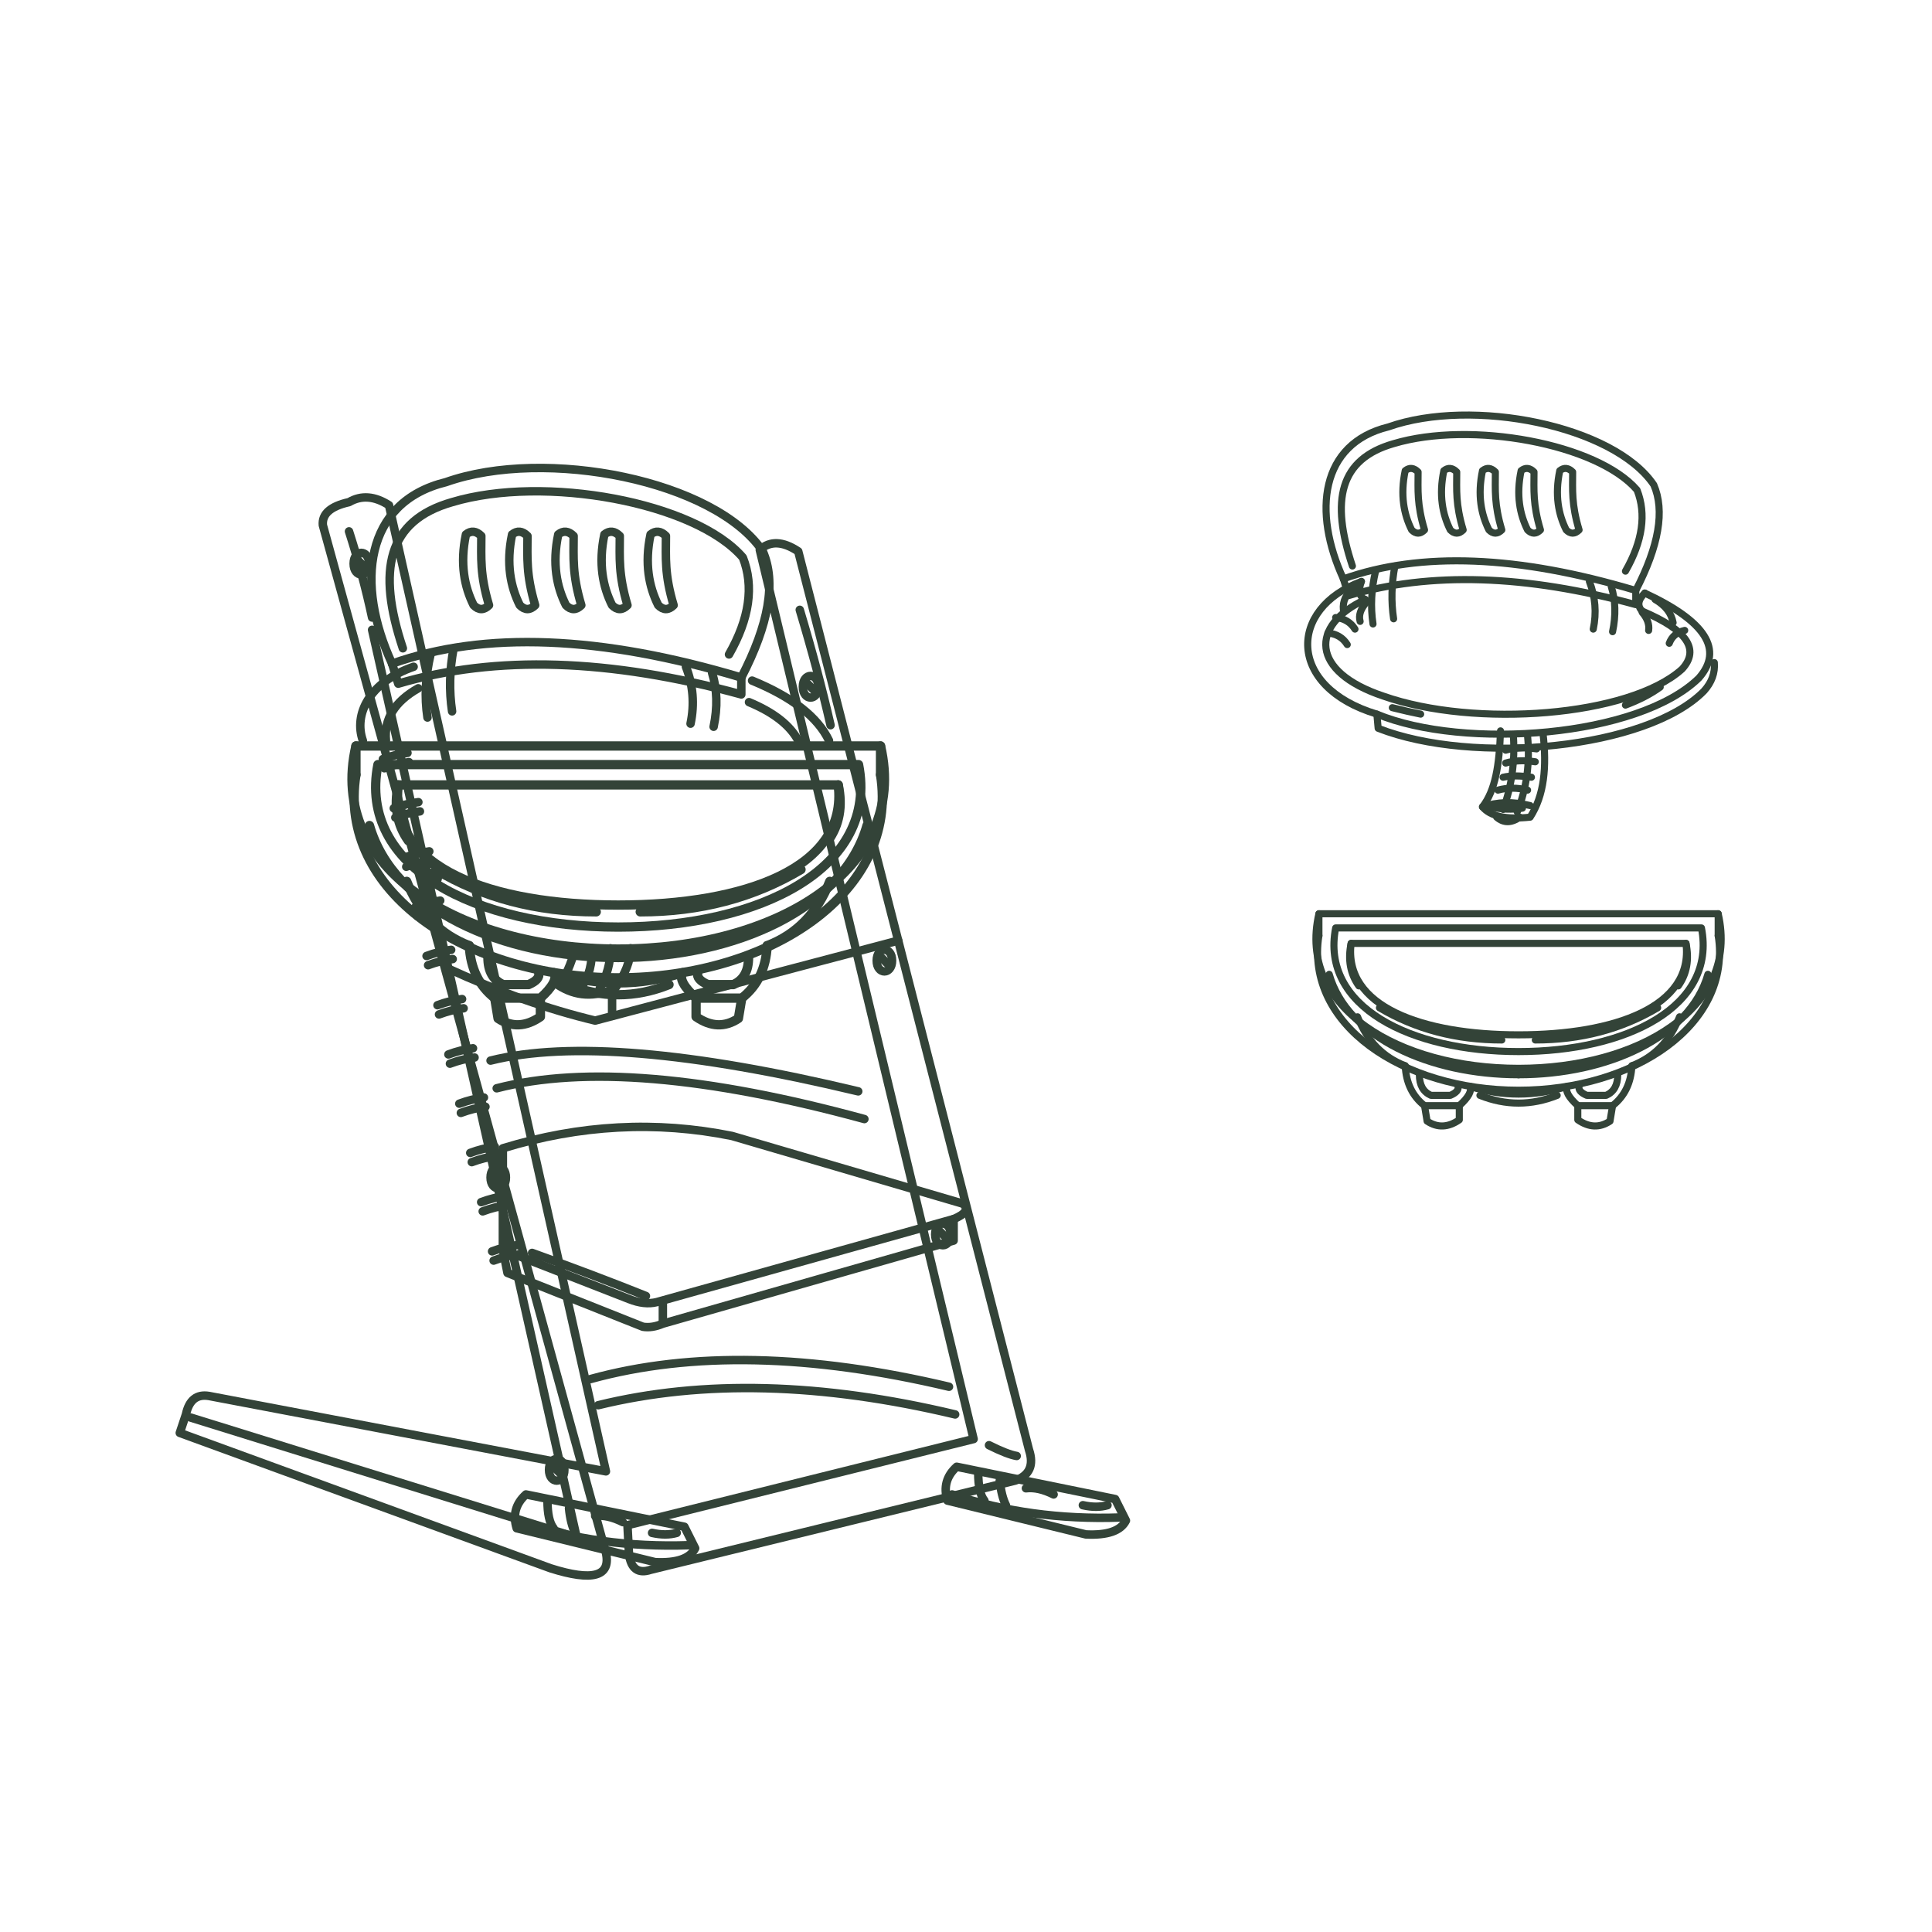
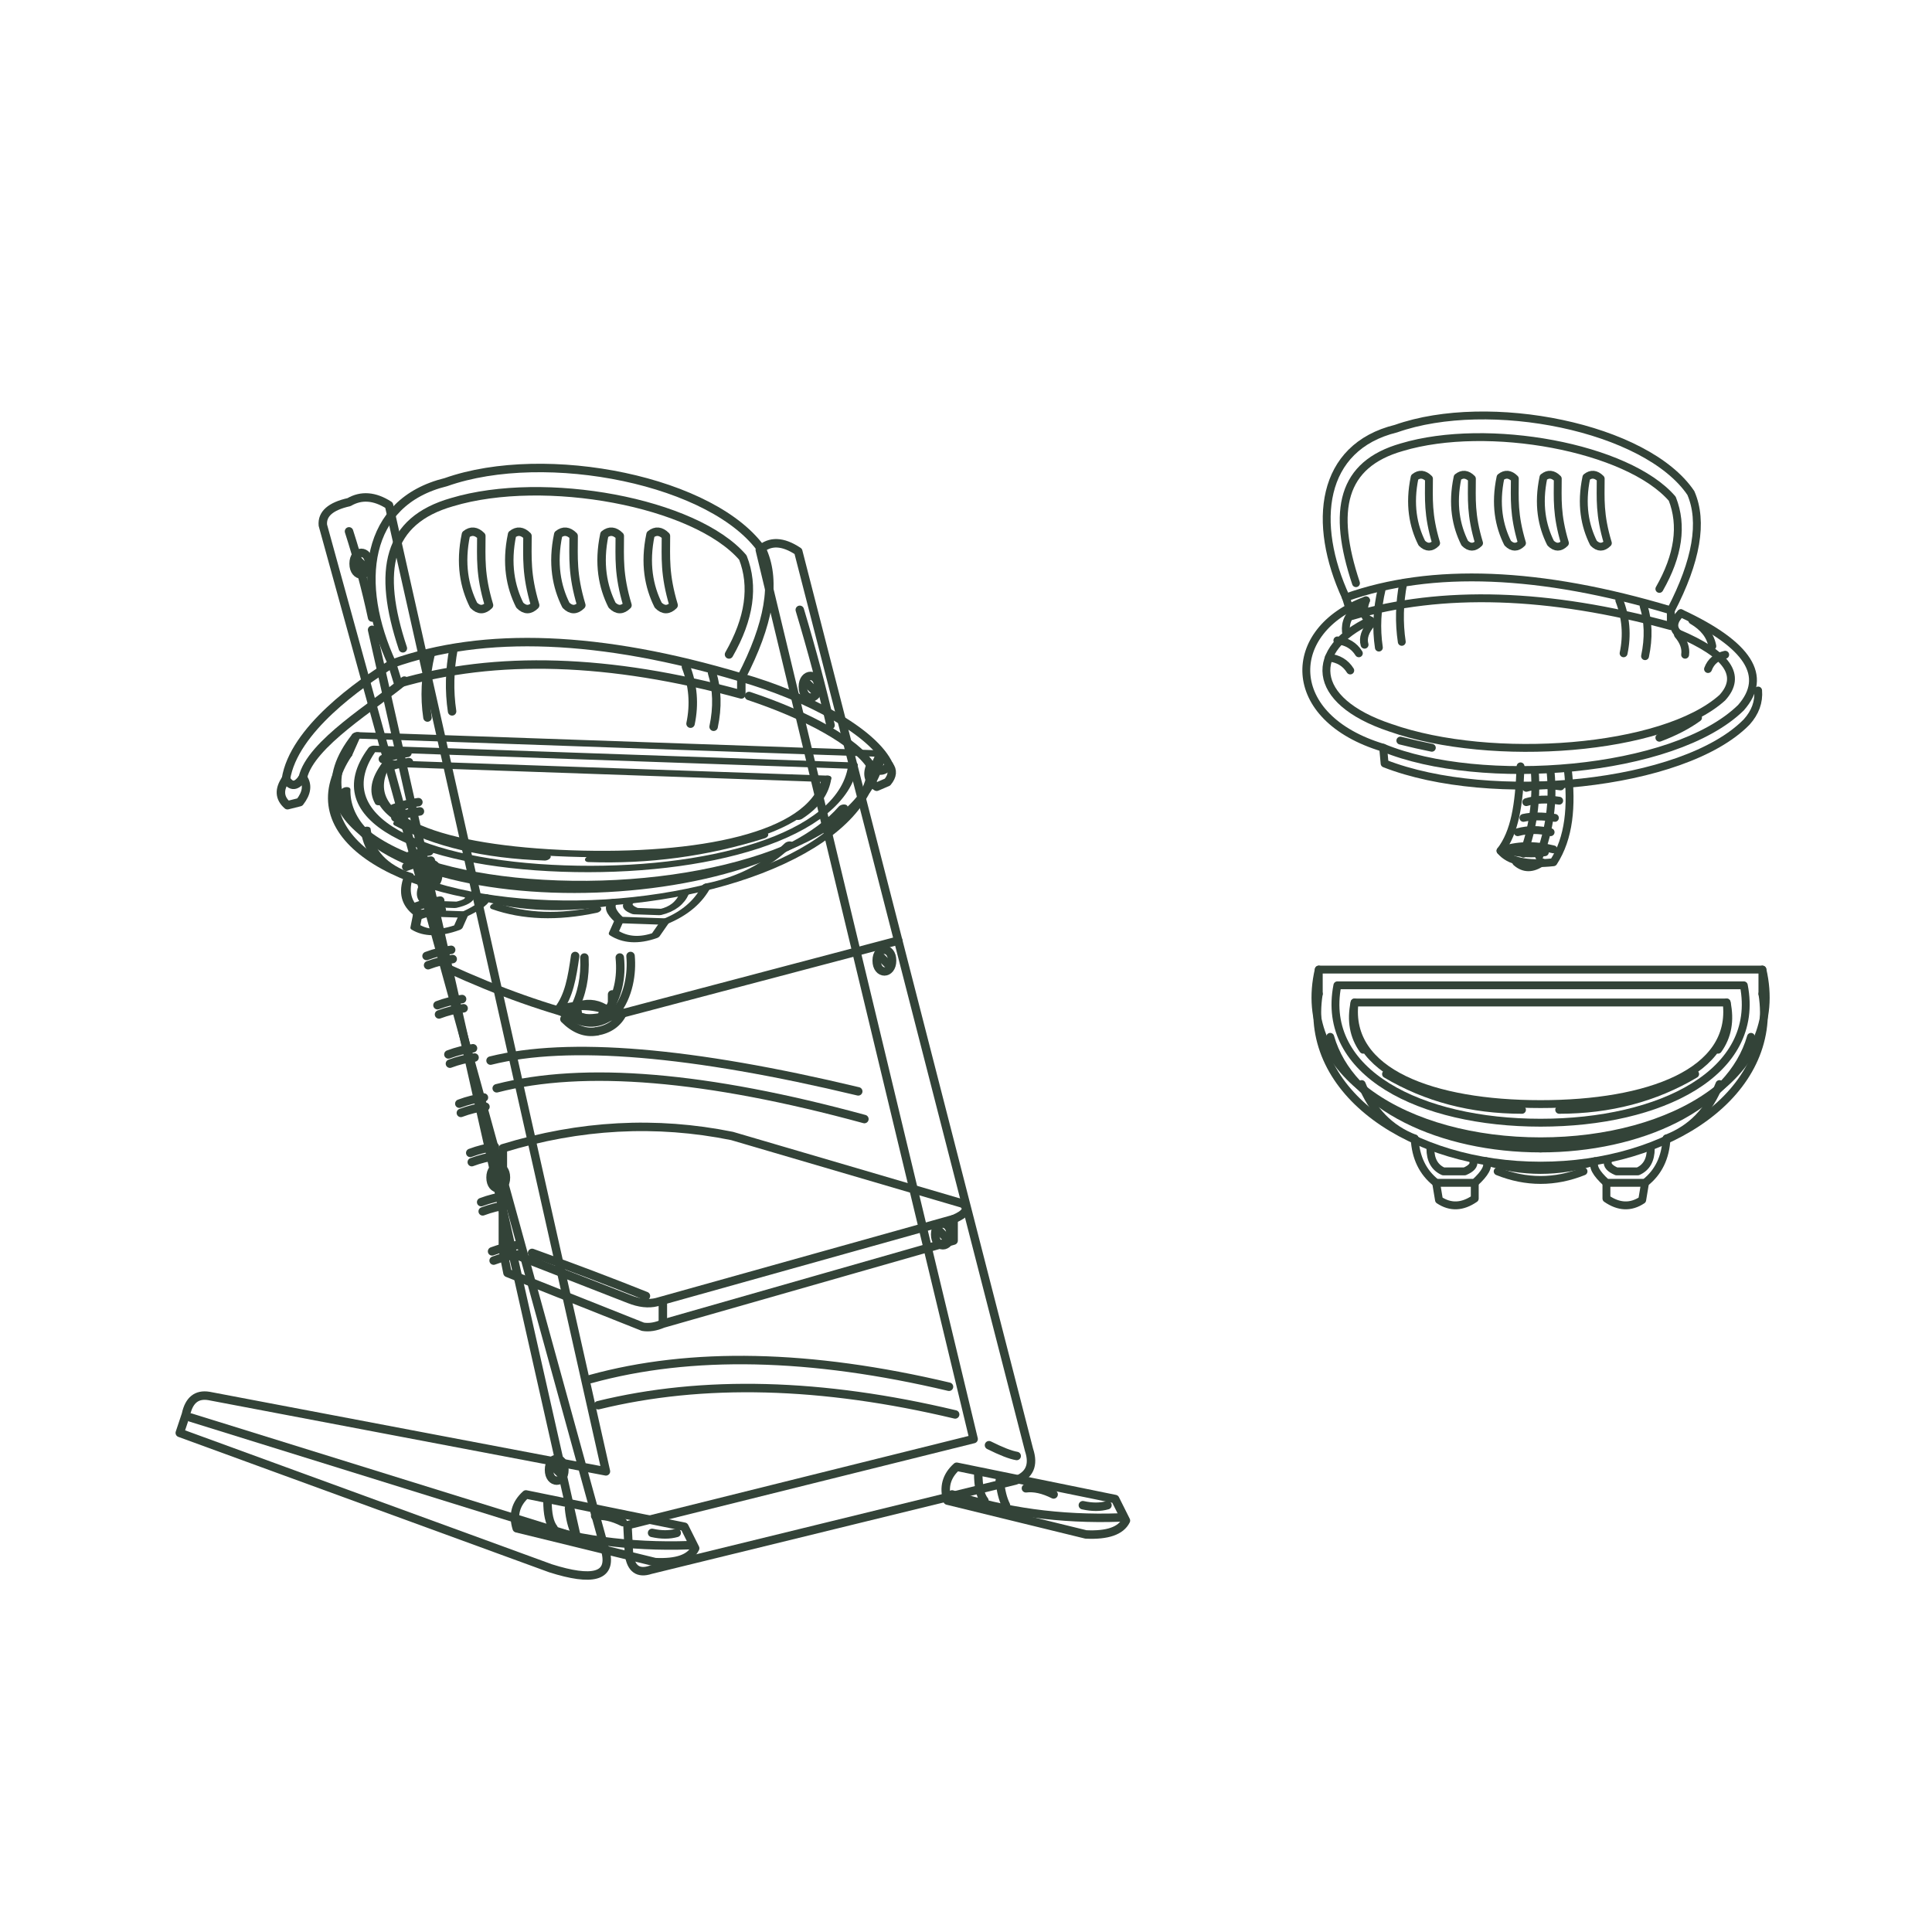
<svg xmlns="http://www.w3.org/2000/svg" width="1080" height="1080" viewBox="0 0 1080 1080" role="img" aria-label="트립트랩+베이비세트+트레이(이유식세트)">
  <g fill="none" stroke="#334338" stroke-width="5.5" stroke-linecap="round" stroke-linejoin="round">
    <g transform="translate(-50 70) scale(.86)">
      <g id="chair">
        <path d="M 552,276 Q 562,267 577,277 L 727,861 Q 732,876 718,881 L 481,939 Q 469,943 467,929 L 466,910 L 691,854 L 552,276 Z" />
        <path d="M 578,315 Q 590,355 598,390" />
        <path d="M 701,858 Q 713,864 719,865" />
        <path d="M 285,245 Q 297,238 311,247 L 452,875 L 194,826 Q 182,824 179,838 L 175,850 L 416,938 Q 457,951 452,928 L 268,260 Q 267,249 285,245 Z" />
        <path d="M 285,264 Q 294,292 300,320" />
        <path d="M 300,328 L 433,918 L 182,840" />
        <path d="M 349,548 Q 399,571 445,582 L 642,530" />
        <path d="M 456,565 L 456,579" />
        <path d="M 385,665 Q 460,642 534,657 L 684,701 Q 690,706 678,711 L 485,765 Q 477,767 467,763 L 385,731 Z" />
        <path d="M 385,731 L 388,746 L 476,781 Q 482,782 489,779 L 678,725 L 678,711" />
        <path d="M 404,733 Q 443,747 478,761" />
        <path d="M 489,765 L 489,778" />
        <path d="M 442,815 Q 540,788 675,820" />
        <path d="M 447,832 Q 549,807 679,838" />
        <path d="M 377,608 Q 453,589 616,628" />
        <path d="M 381,626 Q 466,604 620,646" />
        <path d="M 288,285 C 288,275.62 298,275.62 298,285 C 298,294.38 288,294.38 288,285 Z" />
        <path d="M 291,283 Q 293,285 295,287" />
        <path d="M 333,487 C 333,477.62 343,477.62 343,487 C 343,496.38 333,496.38 333,487 Z" />
        <path d="M 336,485 Q 338,487 340,489" />
        <path d="M 377,684 C 377,674.62 387,674.62 387,684 C 387,693.38 377,693.38 377,684 Z" />
        <path d="M 380,682 Q 382,684 384,686" />
        <path d="M 415,874 C 415,864.62 425,864.62 425,874 C 425,883.38 415,883.38 415,874 Z" />
        <path d="M 418,872 Q 420,874 422,876" />
        <path d="M 580,365 C 580,355.62 590,355.62 590,365 C 590,374.38 580,374.38 580,365 Z" />
        <path d="M 583,363 Q 585,365 587,367" />
        <path d="M 628,543 C 628,533.62 638,533.62 638,543 C 638,552.38 628,552.38 628,543 Z" />
        <path d="M 631,541 Q 633,543 635,545" />
        <path d="M 666,721 C 666,711.62 676,711.62 676,721 C 676,730.38 666,730.38 666,721 Z" />
        <path d="M 669,719 Q 671,721 673,723" />
        <path d="M 307.0,412 Q 315.0,409 323.0,408" />
        <path d="M 308.0,418 Q 316.0,415 324.0,414" />
        <path d="M 314.1,444 Q 322.1,441 330.1,440" />
        <path d="M 315.1,450 Q 323.1,447 331.1,446" />
        <path d="M 321.2,476 Q 329.2,473 337.2,472" />
        <path d="M 322.2,482 Q 330.2,479 338.2,478" />
        <path d="M 328.3,508 Q 336.3,505 344.3,504" />
        <path d="M 329.3,514 Q 337.3,511 345.3,510" />
        <path d="M 335.4,540 Q 343.4,537 351.4,536" />
        <path d="M 336.4,546 Q 344.4,543 352.4,542" />
        <path d="M 342.5,572 Q 350.5,569 358.5,568" />
        <path d="M 343.5,578 Q 351.5,575 359.5,574" />
        <path d="M 349.6,604 Q 357.6,601 365.6,600" />
        <path d="M 350.6,610 Q 358.6,607 366.6,606" />
        <path d="M 356.7,636 Q 364.7,633 372.7,632" />
        <path d="M 357.7,642 Q 365.7,639 373.7,638" />
        <path d="M 363.8,668 Q 371.8,665 379.8,664" />
        <path d="M 364.8,674 Q 372.8,671 380.8,670" />
        <path d="M 370.9,700 Q 378.9,697 386.9,696" />
        <path d="M 371.9,706 Q 379.9,703 387.9,702" />
        <path d="M 378.0,732 Q 386.0,729 394.0,728" />
        <path d="M 379.0,738 Q 387.0,735 395.0,734" />
      </g>
      <g id="baby-set">
        <g transform="translate(295 220)">
          <g id="backrest">
            <path d="M 18,130 C -6,78 0,25 53,12 C 118,-11 228,11 259,57 Q 272,87 245,139" />
            <path d="M 18,130 Q 108,98 245,139" />
            <path d="M 25,120 C 8,69 15,37 57,25 C 117,7 215,25 246,61 Q 257,89 237,124" />
            <path d="M 18,130 L 22,143 Q 117,115 245,150 L 245,139" />
            <path d="M 43,124 Q 38,145 41,165" />
            <path d="M 58,120 Q 54,141 57,161" />
            <path d="M 209,132 Q 216,150 212,169" />
            <path d="M 226,136 Q 231,152 227,171" />
            <path d="M 66,46 C 62,65 65,80 71,92 Q 76,97 81,92 C 75,72 76,61 76,47 Q 71,42 66,46 Z" />
            <path d="M 96,46 C 92,65 95,80 101,92 Q 106,97 111,92 C 105,72 106,61 106,47 Q 101,42 96,46 Z" />
            <path d="M 126,46 C 122,65 125,80 131,92 Q 136,97 141,92 C 135,72 136,61 136,47 Q 131,42 126,46 Z" />
            <path d="M 156,46 C 152,65 155,80 161,92 Q 166,97 171,92 C 165,72 166,61 166,47 Q 161,42 156,46 Z" />
            <path d="M 186,46 C 182,65 185,80 191,92 Q 196,97 201,92 C 195,72 196,61 196,47 Q 191,42 186,46 Z" />
          </g>
          <g id="rail">
-             <path d="M 32,132 C 3,142 -7,163 -1,180" />
-             <path d="M 35,146 Q 12,159 14,180" />
-             <path d="M 252,141 Q 291,157 302,180" />
-             <path d="M 250,155 Q 274,165 282,180" />
+             <path d="M 18,130 C -3,143 -46,173 -51,205" />
+             <path d="M 26,141 C 7,157 -35,182 -40,204" />
+             <path d="M 245,139 C 287,151 331,174 341,196" />
+             <path d="M 250,151 C 289,164 319,181 329,196" />
+             <path d="M -51,205 Q -46,213 -40,204" />
+             <path d="M 329,196 Q 336,203 341,196" />
+             <path d="M -51,205 Q -58,215 -50,222 L -42,220 Q -35,211 -40,204" />
+             <path d="M 329,196 Q 325,205 333,210 L 340,207 Q 345,201 341,196" />
          </g>
          <g id="crotch-guard">
-             <path d="M 137,315 Q 133,331 126,339 Q 143,350 163,341 Q 173,327 173,315" />
-             <path d="M 148,315 Q 148,330 142,339" />
-             <path d="M 160,315 Q 160,329 153,341" />
-             <path d="M 132,339 Q 146,333 163,339" />
+             <path d="M 137,320 C 135,334 133,346 126,355 Q 143,365 163,357 C 172,346 174,331 173,320" />
+             <path d="M 143,321 Q 144,340 136,355" />
+             <path d="M 166,321 Q 168,341 158,356" />
+             <path d="M 126,355 Q 144,349 163,357" />
+             <path d="M 132,358 Q 147,368 160,359" />
+             <path d="M 138,353 Q 147,349 156,354 L 154,360 Q 146,363 139,359 Z" />
+             <path d="M 130,361 Q 140,371 151,369" />
+             <path d="M 151,369 Q 163,367 168,357" />
          </g>
        </g>
        <g id="glider">
          <path d="M 400,890 Q 390,899 394,912 L 484,934 Q 505,935 510,925 L 503,911 Z" />
          <path d="M 397,908 Q 448,925 506,923" />
          <path d="M 414,894 Q 414,907 418,912" />
          <path d="M 428,899 Q 429,909 432,915" />
          <path d="M 445,904 Q 453,903 463,908" />
          <path d="M 482,915 Q 491,917 498,915" />
          <path d="M 680,872 Q 670,881 674,894 L 764,916 Q 785,917 790,907 L 783,893 Z" />
          <path d="M 677,890 Q 728,907 786,905" />
          <path d="M 694,876 Q 694,889 698,894" />
          <path d="M 708,881 Q 709,891 712,897" />
          <path d="M 725,886 Q 733,885 743,890" />
          <path d="M 762,897 Q 771,899 778,897" />
        </g>
      </g>
-       <g id="tray" transform="translate(284 365) scale(1.1)">
+       <g id="tray" transform="matrix(1.0993 0.0384 -0.3356 0.7537 296 370)">
        <path d="M 5,35 L 315,35 C 332,108 253,155 160,155 C 67,155 -12,108 5,35 Z" />
        <path d="M 18,46 L 302,46 C 314,107 244,142 160,142 C 76,142 6,107 18,46 Z" />
        <path d="M 30,58 L 290,58 C 296,107 235,129 160,129 C 85,129 24,107 30,58 Z" />
        <path d="M 5,35 L 5,52" />
        <path d="M 315,35 L 315,52" />
        <path d="M 5,52 C -6,121 70,172 160,172 C 250,172 326,121 315,52" />
        <path d="M 13,82 C 27,131 91,160 160,160" />
        <path d="M 160,160 C 229,160 293,131 307,82" />
        <path d="M 30,58 Q 26,77 36,91" />
        <path d="M 290,58 Q 294,77 284,91" />
        <path d="M 52,108 Q 94,133 147,133" />
        <path d="M 173,133 Q 226,133 268,108" />
        <path d="M 72,153 Q 73,173 87,184 L 114,184 Q 125,174 122,169" />
        <path d="M 83,160 Q 83,172 92,176 L 107,176 Q 114,173 113,169" />
        <path d="M 198,169 Q 195,174 206,184 L 233,184 Q 247,173 248,153" />
        <path d="M 207,169 Q 206,173 213,176 L 228,176 Q 237,172 237,160" />
        <path d="M 87,184 L 89,196 Q 101,204 114,195 L 114,184" />
        <path d="M 206,184 L 206,195 Q 219,204 231,196 L 233,184" />
        <path d="M 35,115 Q 46,143 72,153" />
        <path d="M 248,153 Q 274,143 285,115" />
        <path d="M 122,169 Q 160,181 198,169" />
        <path d="M 130,176 Q 160,188 190,176" />
      </g>
    </g>
-     <g transform="translate(738 230) scale(.72)">
+     <g transform="translate(738 230) scale(.8)">
      <g id="baby-set-detail">
        <g id="separate-baby-set">
          <g id="detail-backrest">
            <path d="M 18,130 C -6,78 0,25 53,12 C 118,-11 228,11 259,57 Q 272,87 245,139" />
            <path d="M 18,130 Q 108,98 245,139" />
            <path d="M 25,120 C 8,69 15,37 57,25 C 117,7 215,25 246,61 Q 257,89 237,124" />
            <path d="M 18,130 L 22,143 Q 117,115 245,150 L 245,139" />
            <path d="M 43,124 Q 38,145 41,165" />
            <path d="M 58,120 Q 54,141 57,161" />
            <path d="M 209,132 Q 216,150 212,169" />
            <path d="M 226,136 Q 231,152 227,171" />
            <path d="M 66,46 C 62,65 65,80 71,92 Q 76,97 81,92 C 75,72 76,61 76,47 Q 71,42 66,46 Z" />
            <path d="M 96,46 C 92,65 95,80 101,92 Q 106,97 111,92 C 105,72 106,61 106,47 Q 101,42 96,46 Z" />
            <path d="M 126,46 C 122,65 125,80 131,92 Q 136,97 141,92 C 135,72 136,61 136,47 Q 131,42 126,46 Z" />
            <path d="M 156,46 C 152,65 155,80 161,92 Q 166,97 171,92 C 165,72 166,61 166,47 Q 161,42 156,46 Z" />
            <path d="M 186,46 C 182,65 185,80 191,92 Q 196,97 201,92 C 195,72 196,61 196,47 Q 191,42 186,46 Z" />
          </g>
          <g id="detail-rail">
            <path d="M 32,132 C -25,153 -26,214 44,235 C 112,263 247,253 294,207 Q 323,174 252,141" />
            <path d="M 35,146 C -8,166 -8,202 49,221 C 120,246 240,237 281,200 Q 302,177 250,155" />
            <path d="M 44,235 L 45,246 C 119,275 254,262 298,217 Q 307,207 306,195" />
            <path d="M 32,132 Q 28,143 35,146" />
            <path d="M 252,141 Q 244,149 250,155" />
            <path d="M 12,160 Q 22,161 27,169" />
            <path d="M 6,172 Q 16,173 21,181" />
            <path d="M 283,170 Q 274,172 271,180" />
            <path d="M 56,230 Q 68,233 78,235" />
            <path d="M 237,228 Q 253,222 264,214" />
            <path d="M 26,137 Q 17,144 18,154" />
            <path d="M 260,146 Q 272,153 274,164" />
          </g>
          <g id="detail-crotch-guard">
            <path d="M 140,248 C 139,275 136,294 126,307 Q 135,318 163,315 C 174,298 176,276 173,250" />
            <path d="M 150,252 Q 152,282 142,309" />
            <path d="M 161,252 Q 164,283 153,311" />
            <path d="M 126,307 Q 143,301 163,306" />
            <path d="M 137,315 Q 145,322 155,315" />
            <path d="M 36,148 Q 29,156 31,163" />
            <path d="M 250,156 Q 256,163 255,170" />
            <path d="M 132,307 Q 145,310 157,308" />
            <path d="M 138,294 Q 149,291 161,294" />
            <path d="M 142,284 Q 151,282 164,284" />
            <path d="M 144,273 Q 154,270 167,272" />
            <path d="M 144,263 Q 154,260 168,262" />
          </g>
        </g>
      </g>
      <g id="tray-detail" transform="translate(-6 355)">
        <path d="M 5,35 L 315,35 C 332,108 253,155 160,155 C 67,155 -12,108 5,35 Z" />
        <path d="M 18,46 L 302,46 C 314,107 244,142 160,142 C 76,142 6,107 18,46 Z" />
        <path d="M 30,58 L 290,58 C 296,107 235,129 160,129 C 85,129 24,107 30,58 Z" />
        <path d="M 5,35 L 5,52" />
        <path d="M 315,35 L 315,52" />
        <path d="M 5,52 C -6,121 70,172 160,172 C 250,172 326,121 315,52" />
        <path d="M 13,82 C 27,131 91,160 160,160" />
        <path d="M 160,160 C 229,160 293,131 307,82" />
        <path d="M 30,58 Q 26,77 36,91" />
        <path d="M 290,58 Q 294,77 284,91" />
        <path d="M 52,108 Q 94,133 147,133" />
        <path d="M 173,133 Q 226,133 268,108" />
        <path d="M 72,153 Q 73,173 87,184 L 114,184 Q 125,174 122,169" />
        <path d="M 83,160 Q 83,172 92,176 L 107,176 Q 114,173 113,169" />
        <path d="M 198,169 Q 195,174 206,184 L 233,184 Q 247,173 248,153" />
        <path d="M 207,169 Q 206,173 213,176 L 228,176 Q 237,172 237,160" />
        <path d="M 87,184 L 89,196 Q 101,204 114,195 L 114,184" />
        <path d="M 206,184 L 206,195 Q 219,204 231,196 L 233,184" />
        <path d="M 35,115 Q 46,143 72,153" />
        <path d="M 248,153 Q 274,143 285,115" />
        <path d="M 122,169 Q 160,181 198,169" />
        <path d="M 130,176 Q 160,188 190,176" />
      </g>
    </g>
  </g>
</svg>
